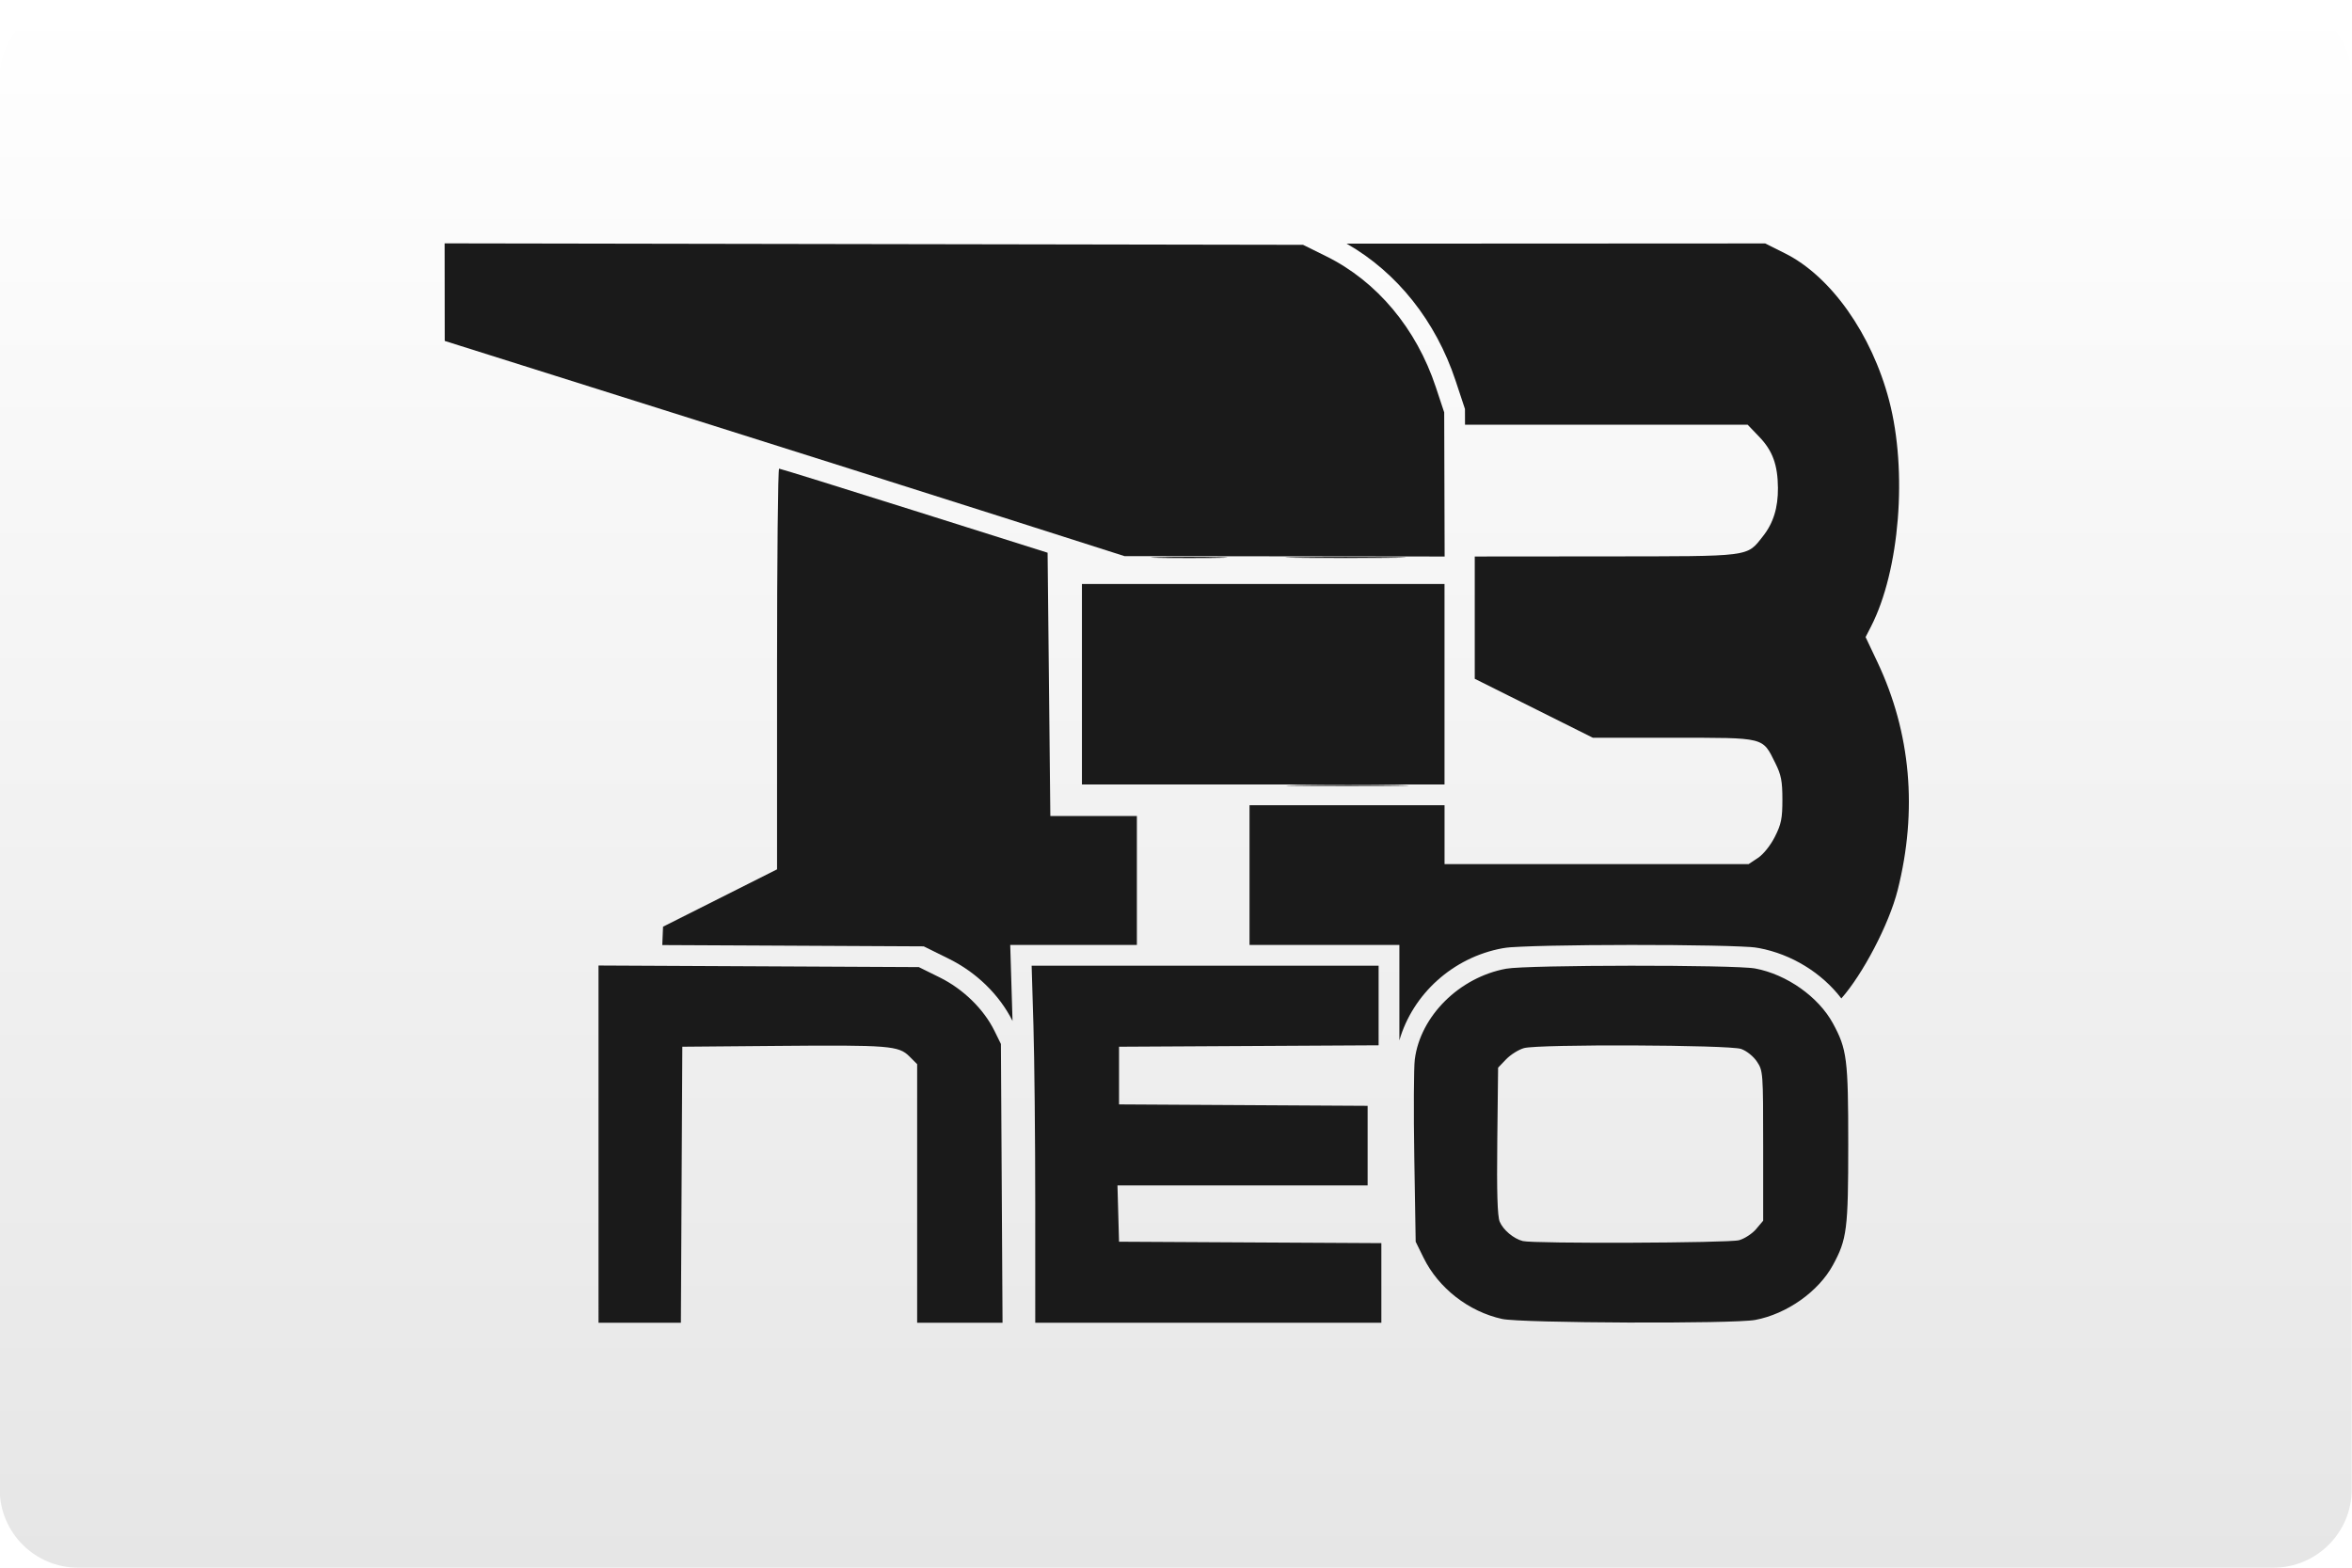
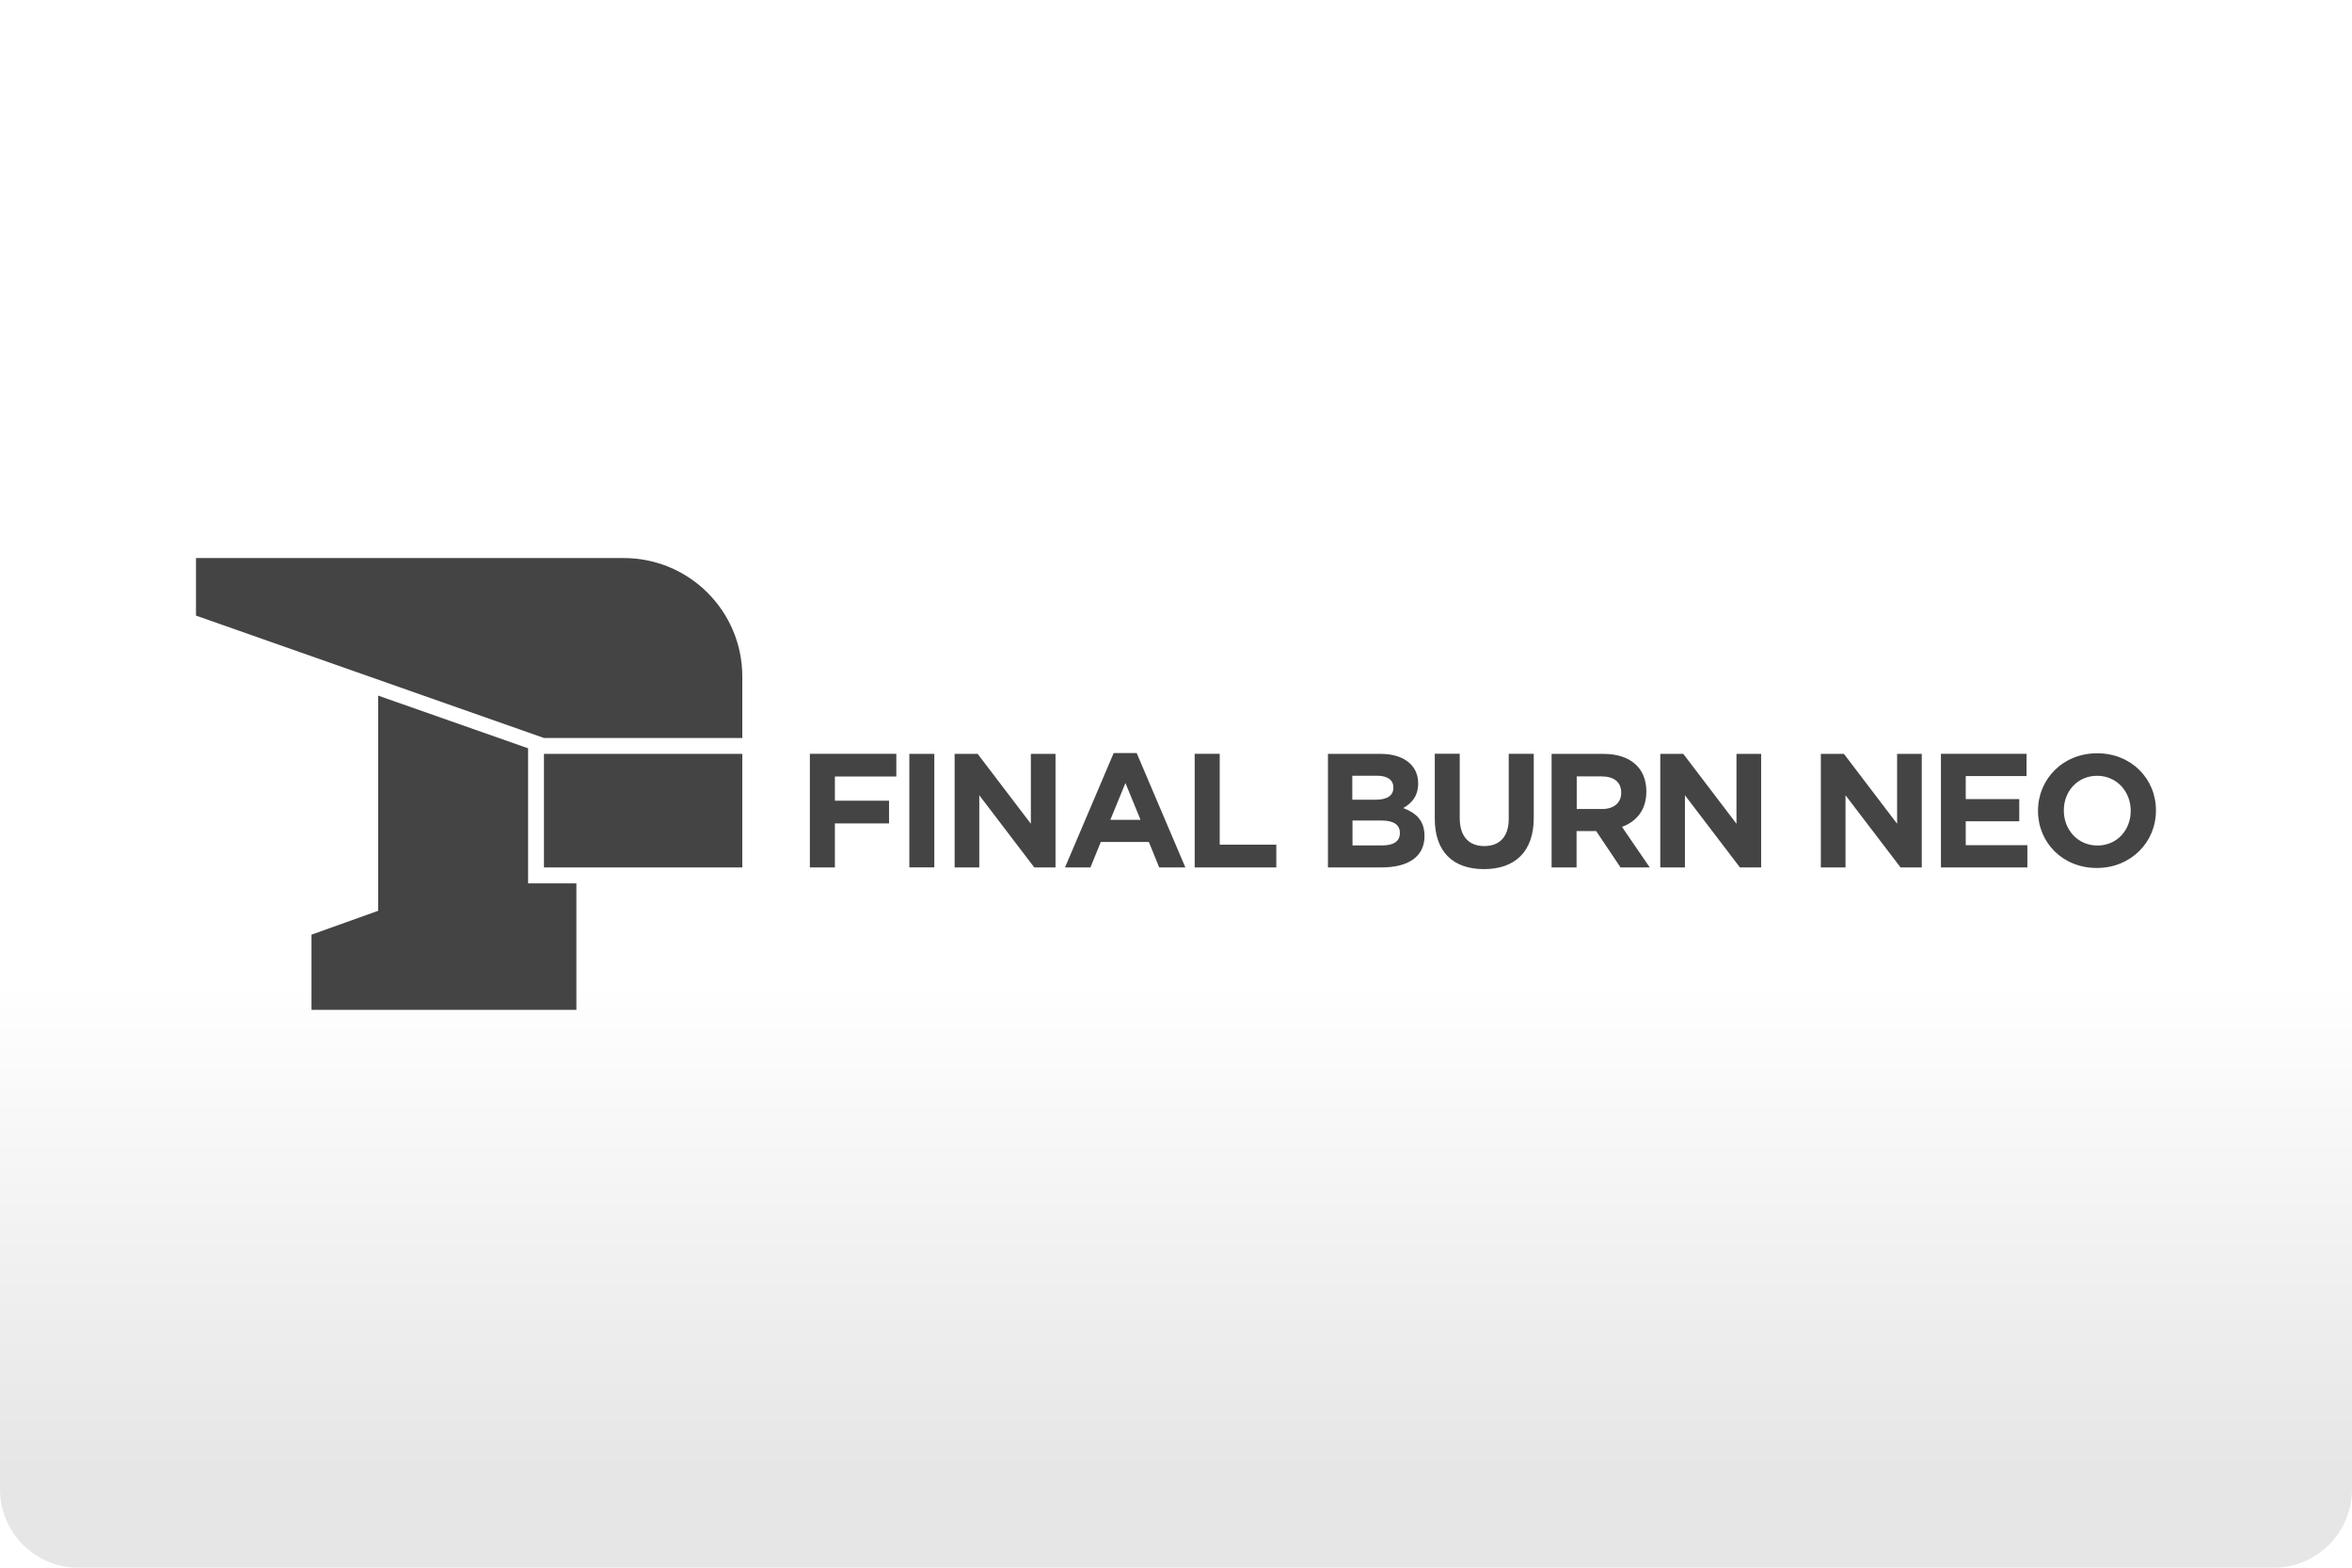
- <svg xmlns="http://www.w3.org/2000/svg" width="480" height="320" version="1.1" viewBox="0 0 480 320">
+ <svg xmlns="http://www.w3.org/2000/svg" width="480" height="320" version="1.1" viewBox="0 0 480 320" xml:space="preserve">
  <defs>
-     <linearGradient id="a" x1="81.598" x2="81.598" y2="84.667" gradientTransform="matrix(3.7795 0 0 3.7795 -.056445 0)" gradientUnits="userSpaceOnUse">
+     <linearGradient id="a" x2="0" y1="200" y2="300" gradientUnits="userSpaceOnUse">
      <stop stop-color="#fff" offset="0" />
      <stop stop-color="#e6e6e6" offset="1" />
    </linearGradient>
  </defs>
-   <rect x="-.056" width="480" height="320" ry="16" fill="url(#a)" stroke-linecap="square" stroke-linejoin="round" stroke-width="2" style="paint-order:stroke fill markers" />
-   <g transform="matrix(3.2028 0 0 3.2028 36.78 24.253)" fill="#1a1a1a">
-     <path transform="scale(.26458)" d="m381.71 30.02-55.645 0.029-45.158 0.021c12.19 6.938 21.503 18.713 26.229 32.963l2.273 6.865 0.012 3.783h68.062l2.832 2.955c3.18 3.318 4.42 6.719 4.469 12.26 0.042 4.778-1.11 8.494-3.611 11.652-3.978 5.022-2.456 4.826-37.818 4.857l-31.588 0.027v29.453l14.227 7.104 14.227 7.106h19.422c22.234 0 21.363-0.216 24.504 6.086 1.419 2.848 1.711 4.353 1.711 8.809 0 4.551-0.278 5.924-1.818 8.965-1.057 2.087-2.76 4.215-4.066 5.08l-2.248 1.49h-73.234v-14.186h-46.969v33.662h36.092v22.986c3.196-11.098 12.836-19.975 24.811-22.182 1.351-0.249 2.565-0.293 4.496-0.385 1.931-0.092 4.35-0.168 7.115-0.229 5.531-0.122 12.436-0.185 19.34-0.191 6.904-6e-3 13.8 0.05 19.312 0.162 2.756 0.056 5.168 0.124 7.086 0.213 1.918 0.089 3.091 0.126 4.467 0.385 7.795 1.467 15.085 5.932 19.812 12.123 5.121-5.778 11.473-17.802 13.559-26.074 4.84-19.202 3.178-37.93-4.877-54.963l-2.842-6.008 1.305-2.543c6.91-13.468 8.831-37.378 4.373-54.414-4.195-16.032-14.022-29.939-25.057-35.459z" stroke-width=".662" />
-     <g stroke-width=".175">
-       <path d="m62.315 27.94c1.083-0.031 2.855-0.031 3.938 0s0.197 0.056-1.969 0.056-3.052-0.025-1.969-0.056z" />
-       <path d="m71.253 42.467c1.763-0.029 4.599-0.029 6.301 1.03e-4 1.702 0.029 0.26 0.052-3.206 0.052-3.466-5.8e-5 -4.859-0.023-3.095-0.052z" />
-       <path d="m71.154 27.94c1.709-0.029 4.505-0.029 6.213 0s0.311 0.052-3.107 0.052c-3.417 0-4.816-0.023-3.107-0.052z" />
-     </g>
-     <path transform="scale(.26458)" d="m63.688 30 0.023 23.504 52.416 16.525c28.828 9.089 65.661 20.752 81.852 25.918l29.436 9.395 38.549 0.047 38.549 0.045-0.053-17.359-0.051-17.361-2.027-6.107c-4.679-14.11-14.159-25.437-26.344-31.471l-5.623-2.783-103.36-0.176zm80.543 54.268c-0.273-8.99e-4 -0.496 21.716-0.496 48.26v48.26l-27.453 13.812-0.186 4.428 23.23 0.113 39.729 0.199 6.068 2.998c6.606 3.266 12.143 8.626 15.324 14.971l-0.553-18.307h30.5v-31.053h-20.84l-0.33-31.715-0.33-31.713-32.084-10.127c-17.646-5.569-32.307-10.126-32.58-10.127zm72.932 27.781v48.293h87.322v-48.293h-43.66z" color="#000000" stroke-width="10" style="-inkscape-stroke:none" />
-     <path d="m26.653 65.346v-11.384l20.41 0.101 1.331 0.658c1.498 0.741 2.804 2.016 3.489 3.405l0.412 0.838 0.103 17.765h-5.441v-16.48l-0.495-0.495c-0.682-0.682-1.284-0.73-8.431-0.668l-6.038 0.052-0.091 17.59h-5.248zm27.829 3.813c-1.79e-4 -4.163-0.052-9.283-0.115-11.377l-0.115-3.807h22.109v5.072l-16.54 0.091v3.676l15.84 0.091v5.072h-15.94l0.1 3.588 16.715 0.091v5.072h-22.054l-3.51e-4 -7.57zm29.755 7.33c-2.136-0.467-4.06-1.964-5.011-3.9l-0.503-1.024-0.088-5.338c-0.048-2.936-0.034-5.759 0.031-6.273 0.35-2.767 2.835-5.238 5.821-5.788 1.338-0.247 14.574-0.258 15.872-0.014 2.01 0.378 4.03 1.806 4.952 3.498 0.894 1.643 0.975 2.281 0.975 7.701s-0.081 6.058-0.975 7.701c-0.921 1.693-2.941 3.12-4.952 3.498-1.371 0.258-14.896 0.206-16.123-0.062zm15.085-5.017c0.355-0.099 0.847-0.419 1.094-0.713l0.449-0.533v-4.774c0-4.682-8e-3 -4.785-0.4-5.369-0.228-0.34-0.66-0.684-1.006-0.804-0.766-0.264-12.905-0.311-13.831-0.054-0.342 0.095-0.854 0.415-1.138 0.71l-0.515 0.537-0.052 4.658c-0.037 3.288 0.009 4.805 0.154 5.157 0.218 0.527 0.889 1.09 1.473 1.236 0.698 0.175 13.125 0.127 13.772-0.053z" color="#000000" stroke-width="2.646" style="-inkscape-stroke:none" />
-   </g>
-   <style type="text/css">.st0{fill:#FC0C18;}
- 	.st1{fill:#FC0C18;}</style>
+   <rect width="480" height="320" ry="16" fill="url(#a)" />
+   <path d="m40 113.9v11.76l71.02 24.98h40.47v-12.54c0-13.36-10.83-24.19-24.2-24.19h-87.29zm37.18 28.09v43.92l-13.61 4.875v15.35h54.06v-25.82h-9.857v-27.57l-30.59-10.75zm150.1 11.73-9.93 23.34h5.189l2.115-5.199h9.805l2.115 5.199h5.334l-9.93-23.34h-4.699zm200.7 0.041c-6.981 0-12.06 5.272-12.06 11.71v0.062c0 6.439 5.011 11.64 12 11.64 6.981 0 12.07-5.272 12.07-11.71v-0.062c0-6.429-5.012-11.64-12-11.64zm-262.7 0.115v23.18h5.105v-8.982h11.05v-4.627h-11.05v-4.938h12.54v-4.637h-17.65zm20.3 0v23.17h5.096v-23.17h-5.096zm9.242 0v23.18h5.033v-14.73l11.22 14.73h4.334v-23.18h-5.031v14.27l-10.86-14.27h-4.699zm48.99 0v23.18h16.66v-4.637h-11.55v-18.55h-5.105zm49 0v13.24c0 6.825 3.802 10.29 10.03 10.29 6.22 0 10.17-3.438 10.17-10.46v-13.08h-0.01-5.096v13.27c0 3.678-1.887 5.564-5.002 5.564-3.115 0-5-1.948-5-5.73v-13.11h-5.096zm46.02 0v23.18h5.031v-14.73l11.22 14.73h4.334v-23.18h-5.033v14.27l-10.86-14.27h-4.697zm32.77 0v23.18h5.033v-14.73l11.23 14.73h4.334v-23.18h-5.033v14.27l-10.86-14.27h-4.711zm24.51 0v23.18h17.64v-4.543h-12.58v-4.867h10.92v-4.531h-10.92v-4.699h12.41v-4.543h-17.47zm-285.1 0.01v23.17h0.01 40.47v-23.17h-40.47-0.01zm160 0v23.17h11.02c5.241 0 8.68-2.127 8.68-6.357v-0.062c0-3.115-1.656-4.668-4.334-5.699 1.657-0.927 3.041-2.385 3.041-5v-0.062c0-3.647-2.916-5.992-7.646-5.992h-10.76zm45.64 0v23.17h5.096v-7.42h4l4.971 7.42h5.959l-5.658-8.273c2.949-1.094 4.971-3.438 4.971-7.189v-0.062c0-4.772-3.282-7.648-8.742-7.648h-10.6zm-40.67 4.459h5.033c2.157 0 3.346 0.866 3.346 2.387v0.062c0 1.719-1.429 2.449-3.68 2.449h-4.699v-4.898zm152 0.012c4.011 0 6.857 3.229 6.857 7.115v0.062c0 3.886-2.783 7.055-6.795 7.055-4.011 0-6.855-3.231-6.855-7.117v-0.062c0-3.876 2.782-7.053 6.793-7.053zm-106.2 0.125h0.012 5.062c2.48 0 4.002 1.124 4.002 3.312v0.062c0 1.948-1.428 3.283-3.908 3.283h-5.168v-6.658zm-92.1 1.354 3.084 7.514h-6.168l3.084-7.514zm46.34 7.648h5.898c2.615 0 3.771 0.959 3.771 2.512v0.062c0 1.719-1.355 2.51-3.605 2.51h-6.064v-5.084z" fill="#444" />
</svg>
